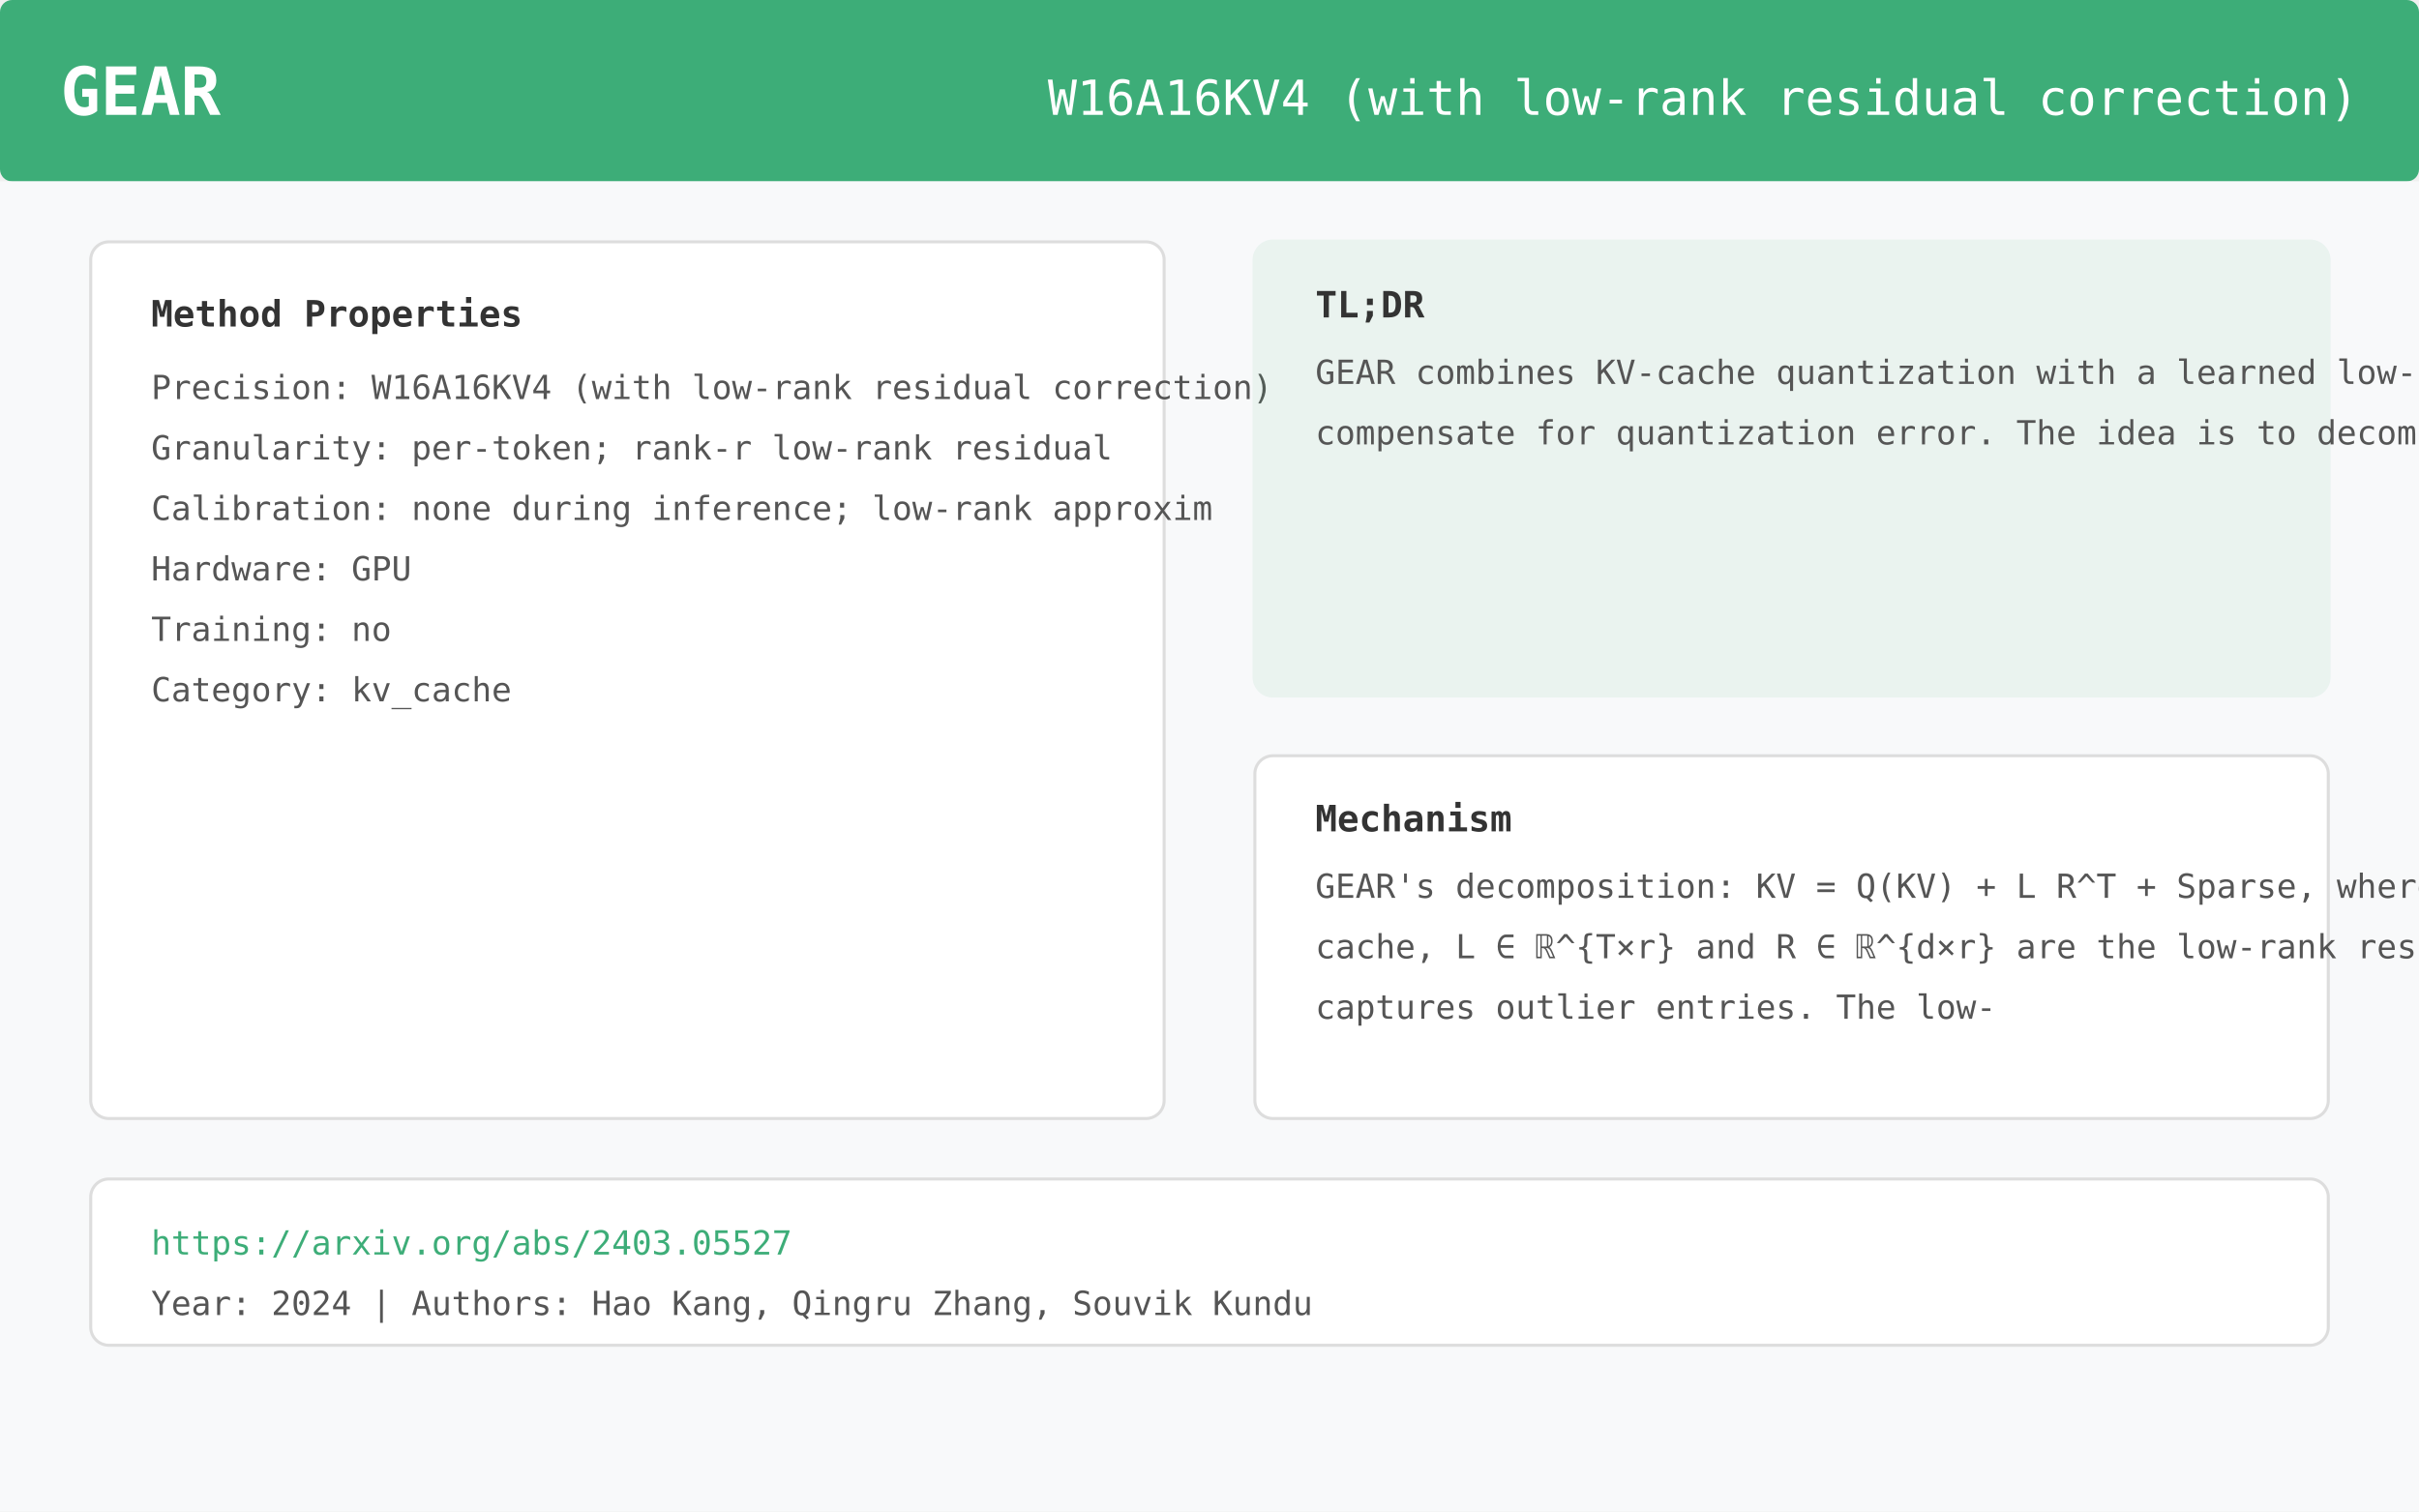
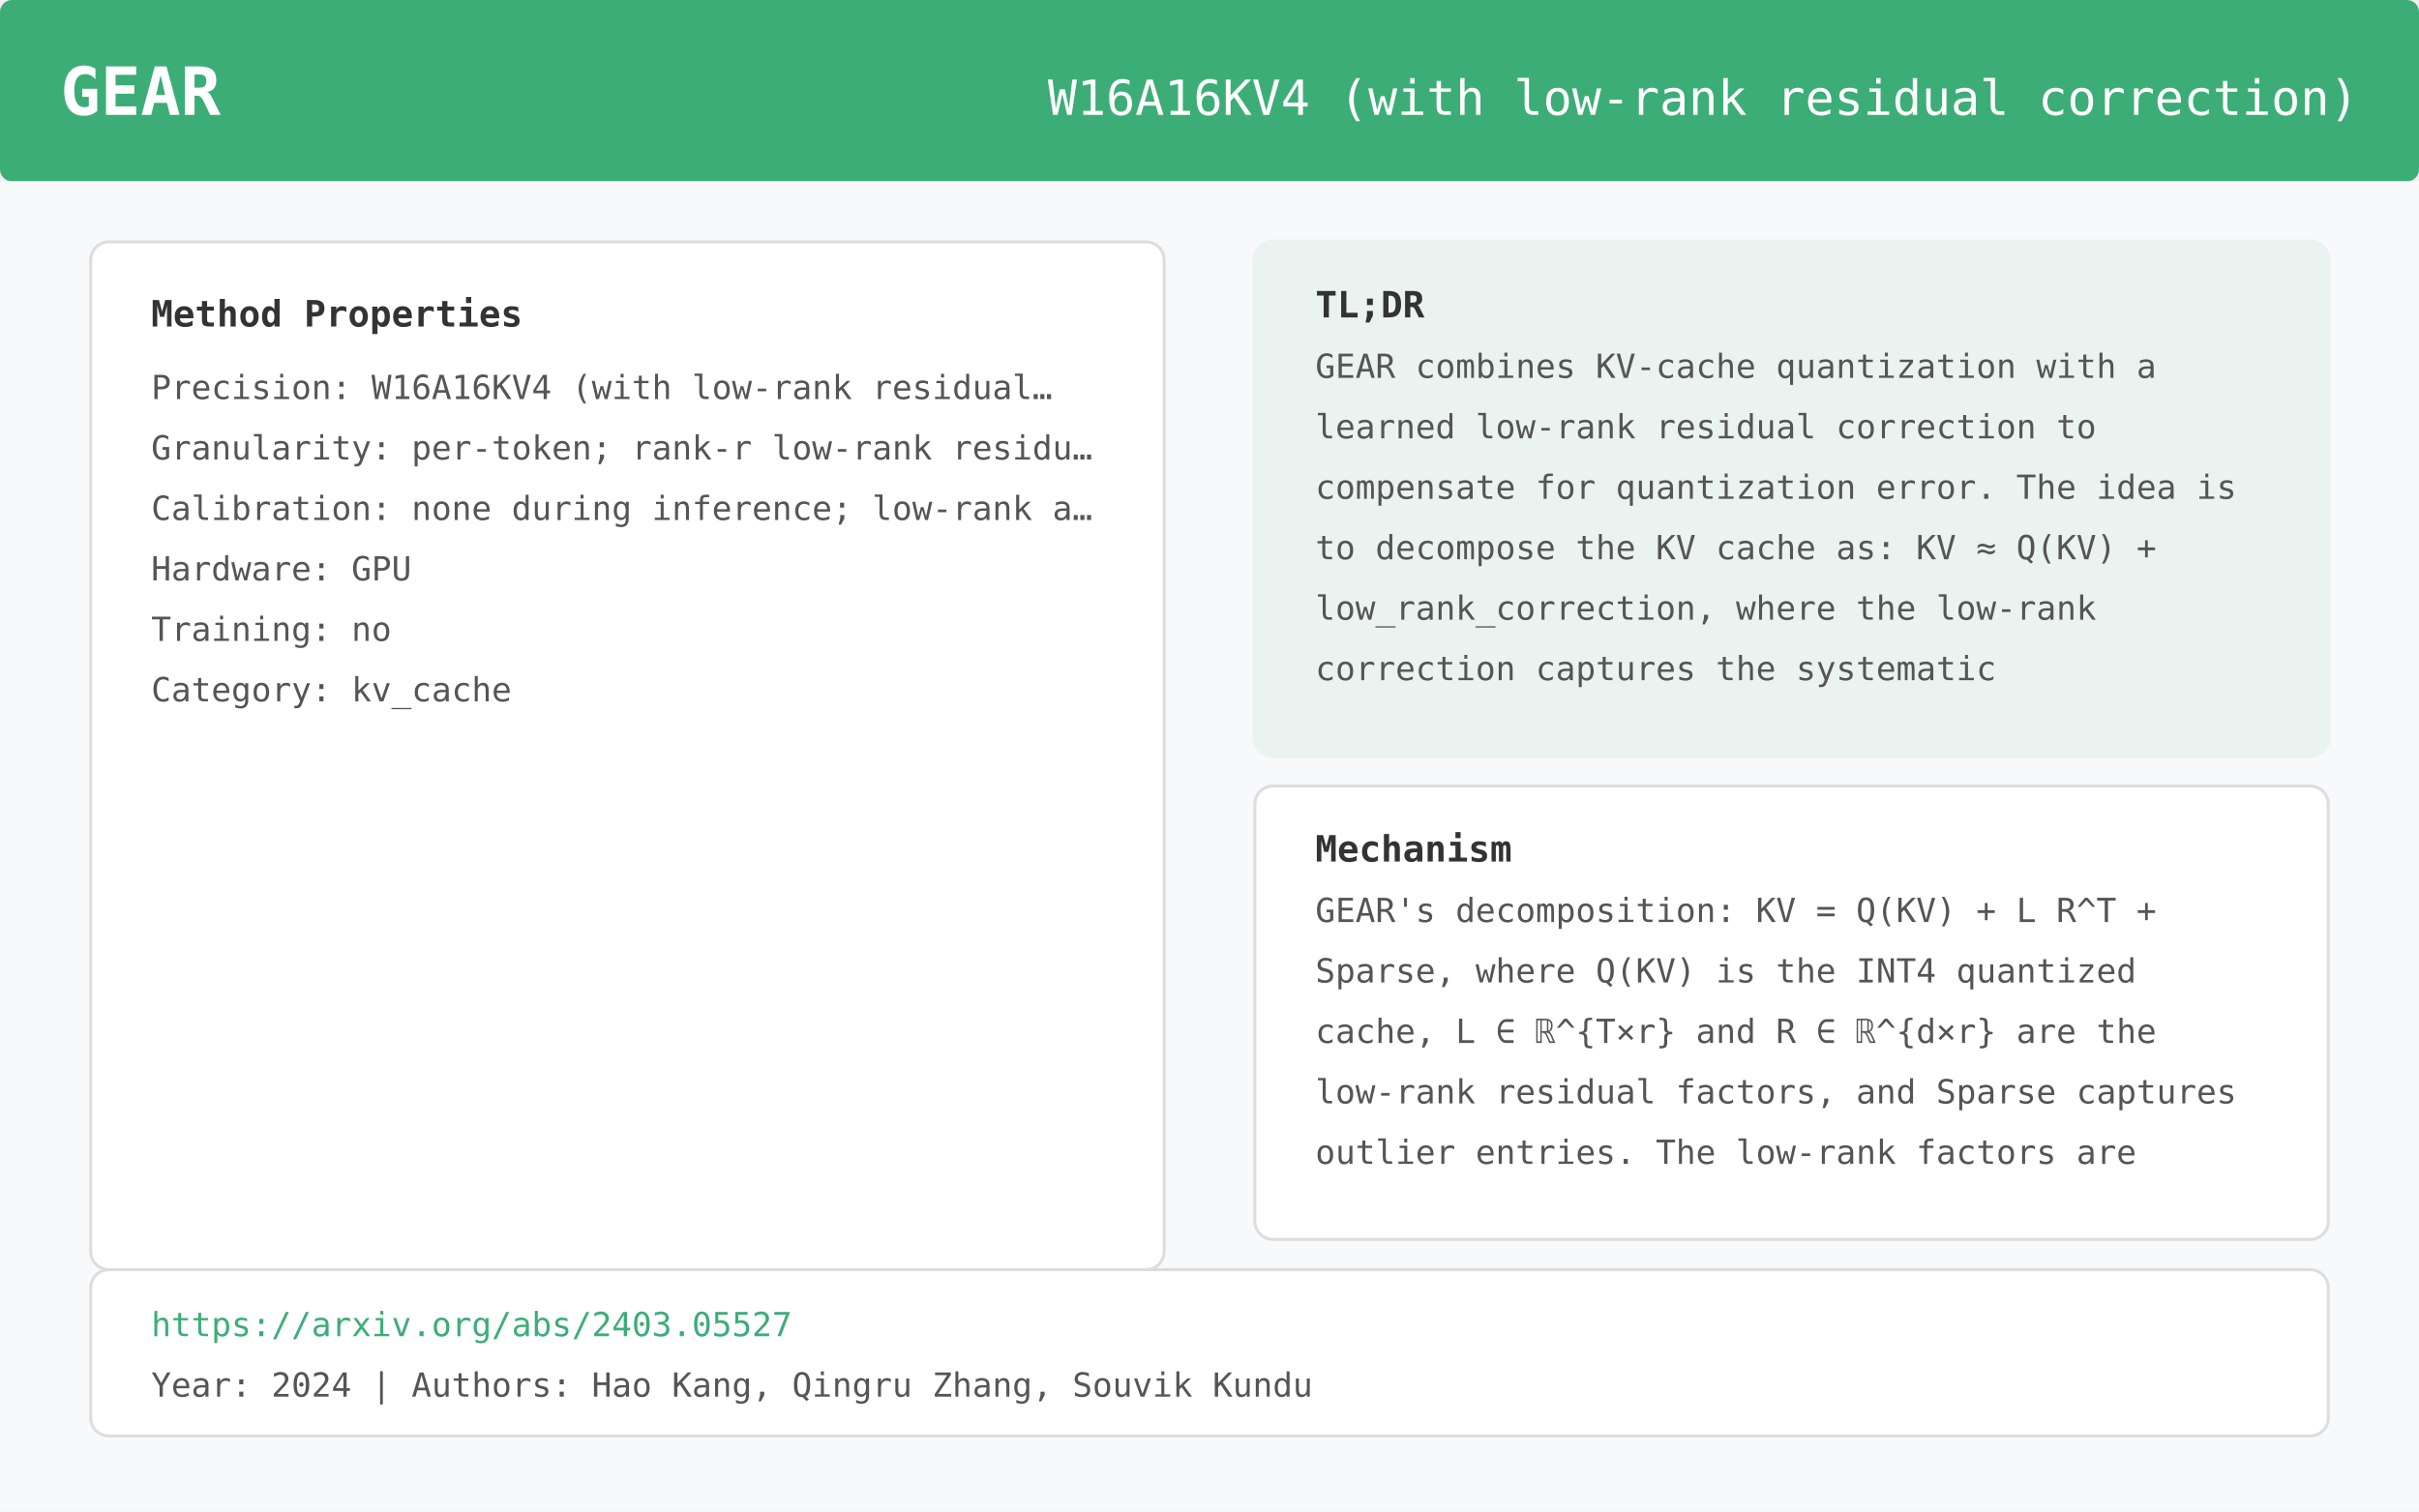
<svg xmlns="http://www.w3.org/2000/svg" viewBox="0 0 800 500" width="800" height="500">
  <rect x="0" y="0" width="800" height="60" fill="#3DAD78" rx="4" />
  <text x="20" y="38" font-family="monospace" font-size="22" font-weight="bold" fill="white">GEAR</text>
  <text x="780" y="38" font-family="monospace" font-size="16" fill="white" text-anchor="end">W16A16KV4 (with low-rank residual correction)</text>
  <rect x="0" y="60" width="800" height="440" fill="#F8F9FA" rx="0" />
-   <rect x="30" y="80" width="355" height="290" rx="6" fill="white" stroke="#ddd" stroke-width="1" />
+   <rect x="30" y="80" width="355" height="340" rx="6" fill="white" stroke="#ddd" stroke-width="1" />
  <text x="50" y="108" font-family="monospace" font-size="12" font-weight="bold" fill="#333">Method Properties</text>
-   <text x="50" y="132" font-family="monospace" font-size="11" fill="#555">Precision:    W16A16KV4 (with low-rank residual correction)</text>
-   <text x="50" y="152" font-family="monospace" font-size="11" fill="#555">Granularity:  per-token; rank-r low-rank residual</text>
-   <text x="50" y="172" font-family="monospace" font-size="11" fill="#555">Calibration:  none during inference; low-rank approxim</text>
+   <text x="50" y="132" font-family="monospace" font-size="11" fill="#555">Precision:    W16A16KV4 (with low-rank residual…</text>
+   <text x="50" y="152" font-family="monospace" font-size="11" fill="#555">Granularity:  per-token; rank-r low-rank residu…</text>
+   <text x="50" y="172" font-family="monospace" font-size="11" fill="#555">Calibration:  none during inference; low-rank a…</text>
  <text x="50" y="192" font-family="monospace" font-size="11" fill="#555">Hardware:     GPU</text>
  <text x="50" y="212" font-family="monospace" font-size="11" fill="#555">Training:     no</text>
  <text x="50" y="232" font-family="monospace" font-size="11" fill="#555">Category:     kv_cache</text>
-   <rect x="415" y="80" width="355" height="150" rx="6" fill="#3DAD78" opacity="0.08" stroke="#3DAD78" stroke-width="1.5" />
+   <rect x="415" y="80" width="355" height="170" rx="6" fill="#3DAD78" opacity="0.08" stroke="#3DAD78" stroke-width="1.5" />
  <text x="435" y="105" font-family="monospace" font-size="12" font-weight="bold" fill="#333">TL;DR</text>
-   <text x="435" y="127" font-family="monospace" font-size="11" fill="#555">GEAR combines KV-cache quantization with a learned low-rank residual correction to</text>
-   <text x="435" y="147" font-family="monospace" font-size="11" fill="#555">compensate for quantization error. The idea is to decompose the KV cache as:</text>
-   <rect x="415" y="250" width="355" height="120" rx="6" fill="white" stroke="#ddd" stroke-width="1" />
-   <text x="435" y="275" font-family="monospace" font-size="12" font-weight="bold" fill="#333">Mechanism</text>
-   <text x="435" y="297" font-family="monospace" font-size="11" fill="#555">GEAR's decomposition: KV = Q(KV) + L R^T + Sparse, where Q(KV) is the INT4 quantized</text>
-   <text x="435" y="317" font-family="monospace" font-size="11" fill="#555">cache, L ∈ ℝ^{T×r} and R ∈ ℝ^{d×r} are the low-rank residual factors, and Sparse</text>
-   <text x="435" y="337" font-family="monospace" font-size="11" fill="#555">captures outlier entries. The low-</text>
-   <rect x="30" y="390" width="740" height="55" rx="6" fill="white" stroke="#ddd" stroke-width="1" />
-   <text x="50" y="415" font-family="monospace" font-size="11" fill="#3DAD78">https://arxiv.org/abs/2403.05527</text>
-   <text x="50" y="435" font-family="monospace" font-size="11" fill="#555">Year: 2024  |  Authors: Hao Kang, Qingru Zhang, Souvik Kundu</text>
+   <text x="435" y="125" font-family="monospace" font-size="11" fill="#555">GEAR combines KV-cache quantization with a</text>
+   <text x="435" y="145" font-family="monospace" font-size="11" fill="#555">learned low-rank residual correction to</text>
+   <text x="435" y="165" font-family="monospace" font-size="11" fill="#555">compensate for quantization error. The idea is</text>
+   <text x="435" y="185" font-family="monospace" font-size="11" fill="#555">to decompose the KV cache as: KV ≈ Q(KV) +</text>
+   <text x="435" y="205" font-family="monospace" font-size="11" fill="#555">low_rank_correction, where the low-rank</text>
+   <text x="435" y="225" font-family="monospace" font-size="11" fill="#555">correction captures the systematic</text>
+   <rect x="415" y="260" width="355" height="150" rx="6" fill="white" stroke="#ddd" stroke-width="1" />
+   <text x="435" y="285" font-family="monospace" font-size="12" font-weight="bold" fill="#333">Mechanism</text>
+   <text x="435" y="305" font-family="monospace" font-size="11" fill="#555">GEAR's decomposition: KV = Q(KV) + L R^T +</text>
+   <text x="435" y="325" font-family="monospace" font-size="11" fill="#555">Sparse, where Q(KV) is the INT4 quantized</text>
+   <text x="435" y="345" font-family="monospace" font-size="11" fill="#555">cache, L ∈ ℝ^{T×r} and R ∈ ℝ^{d×r} are the</text>
+   <text x="435" y="365" font-family="monospace" font-size="11" fill="#555">low-rank residual factors, and Sparse captures</text>
+   <text x="435" y="385" font-family="monospace" font-size="11" fill="#555">outlier entries. The low-rank factors are</text>
+   <rect x="30" y="420" width="740" height="55" rx="6" fill="white" stroke="#ddd" stroke-width="1" />
+   <text x="50" y="442" font-family="monospace" font-size="11" fill="#3DAD78">https://arxiv.org/abs/2403.05527</text>
+   <text x="50" y="462" font-family="monospace" font-size="11" fill="#555">Year: 2024  |  Authors: Hao Kang, Qingru Zhang, Souvik Kundu</text>
</svg>
